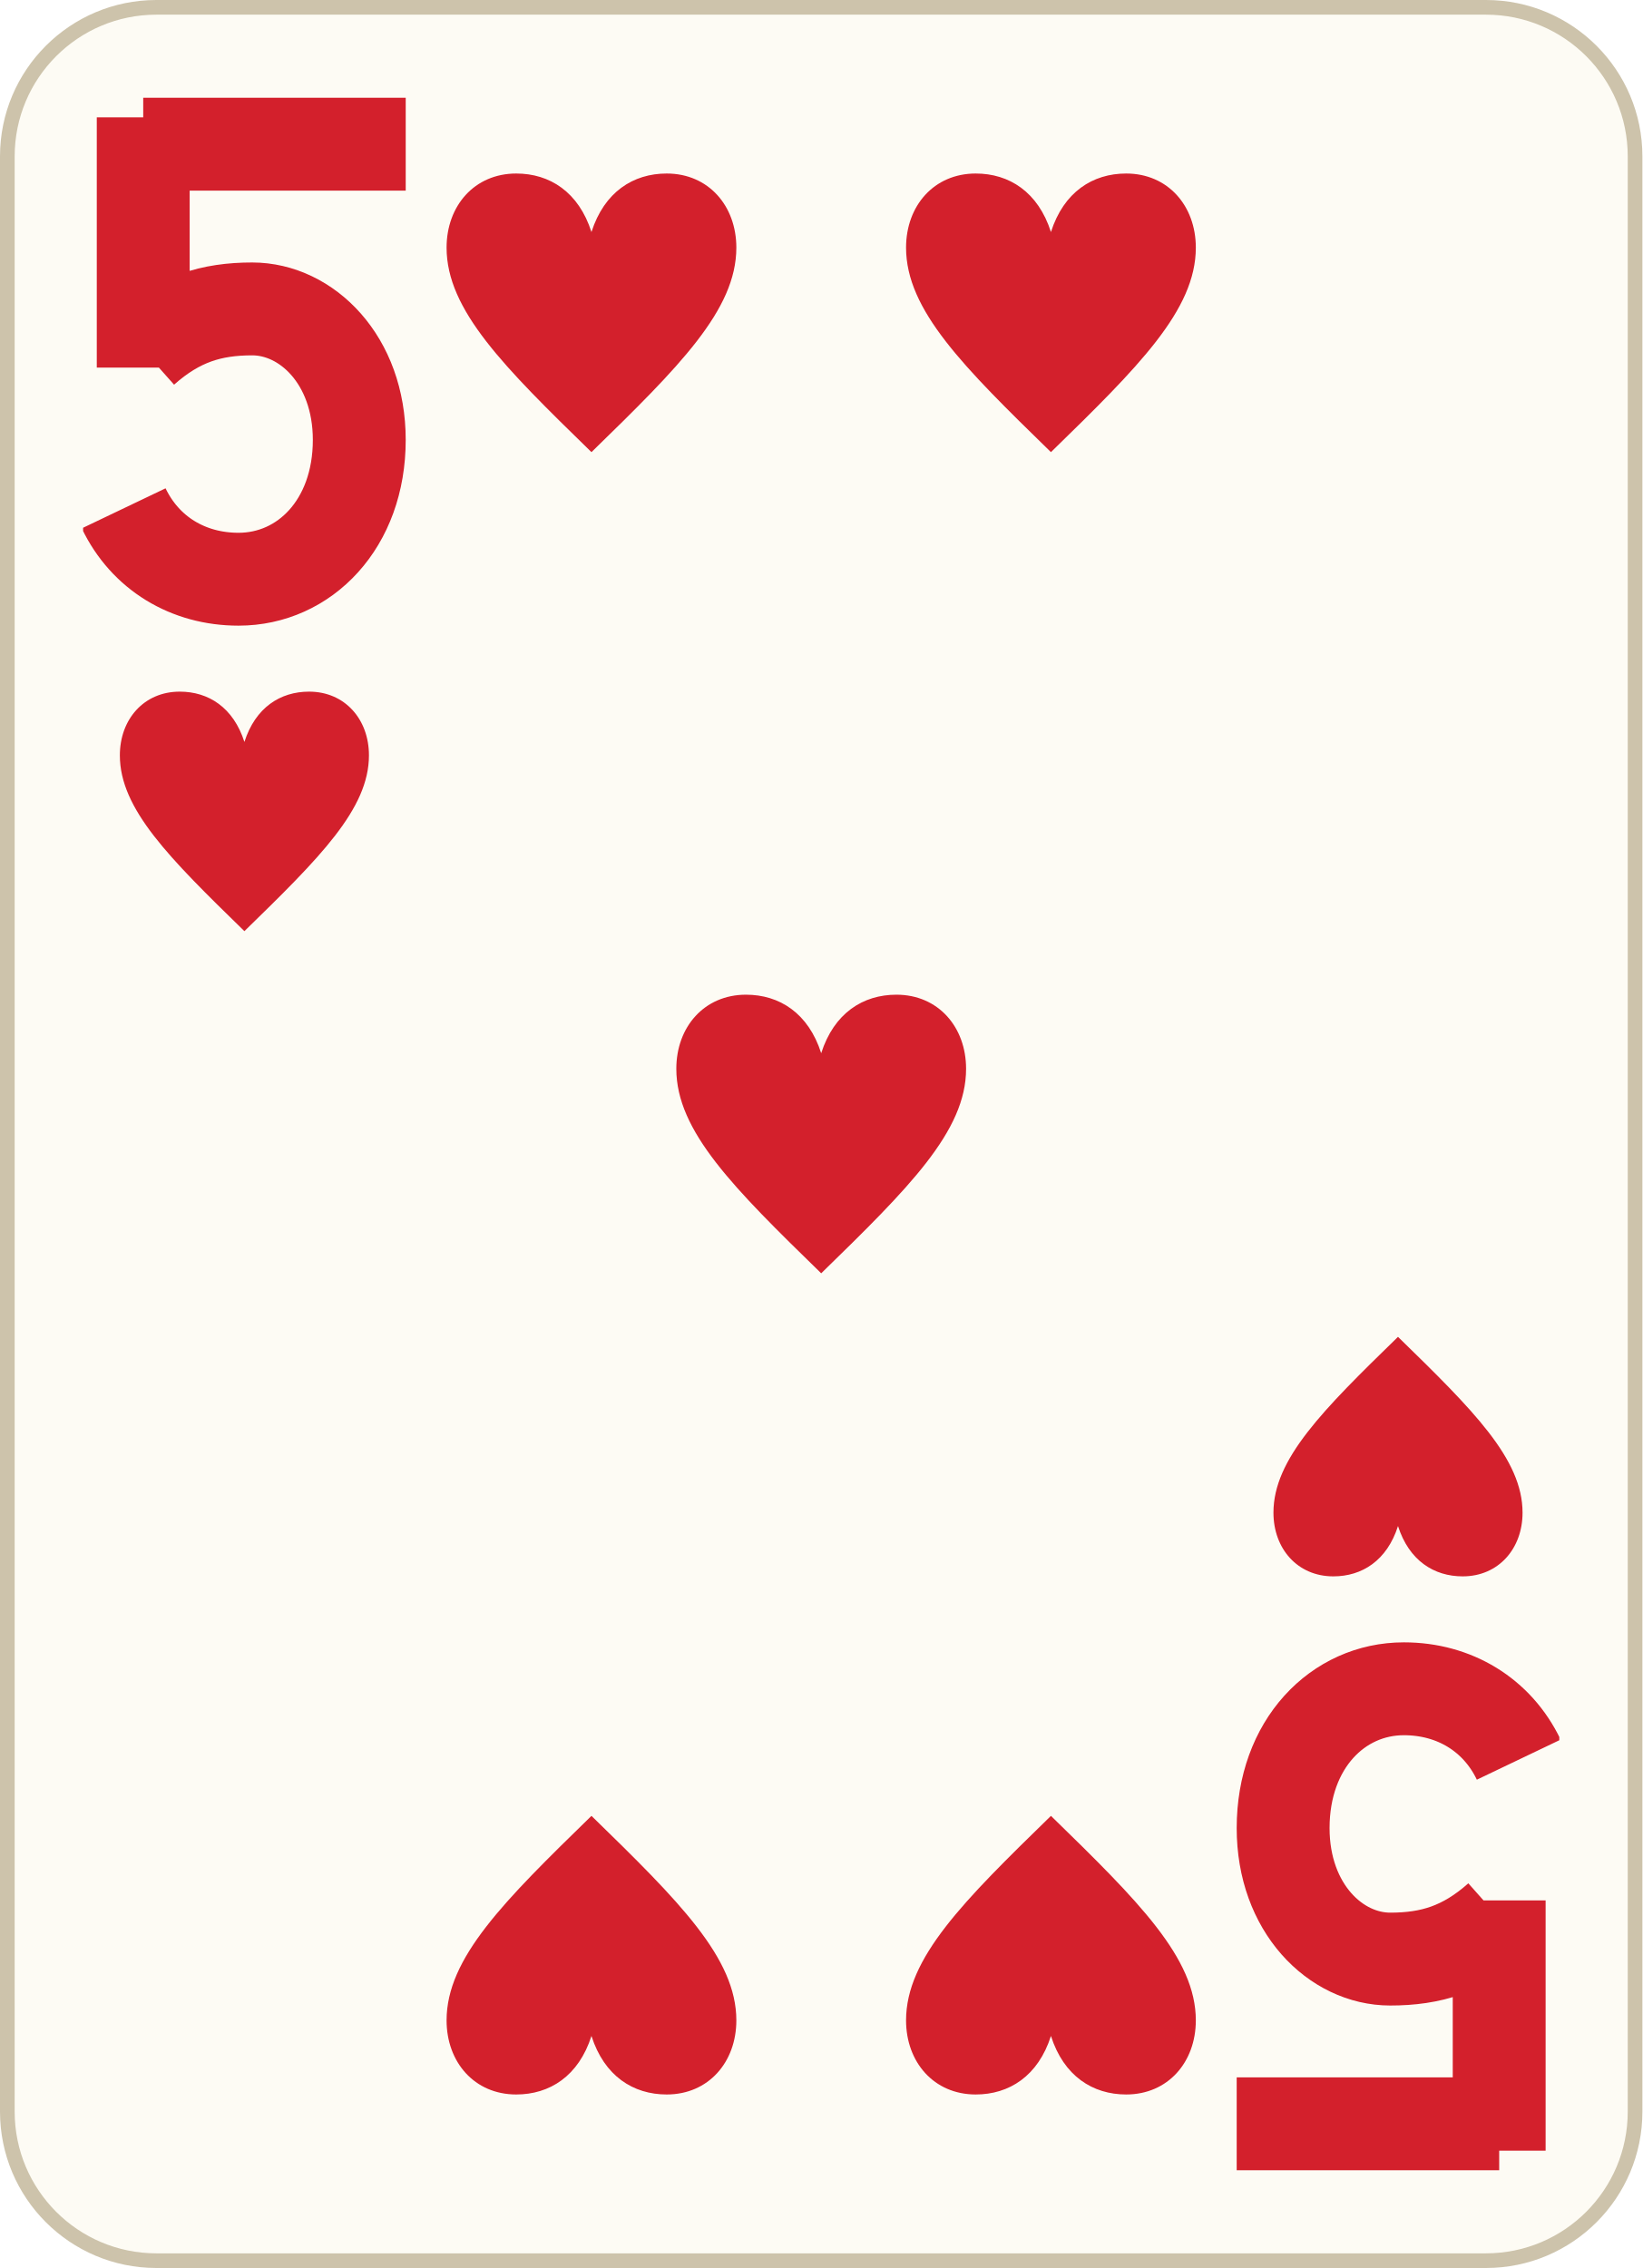
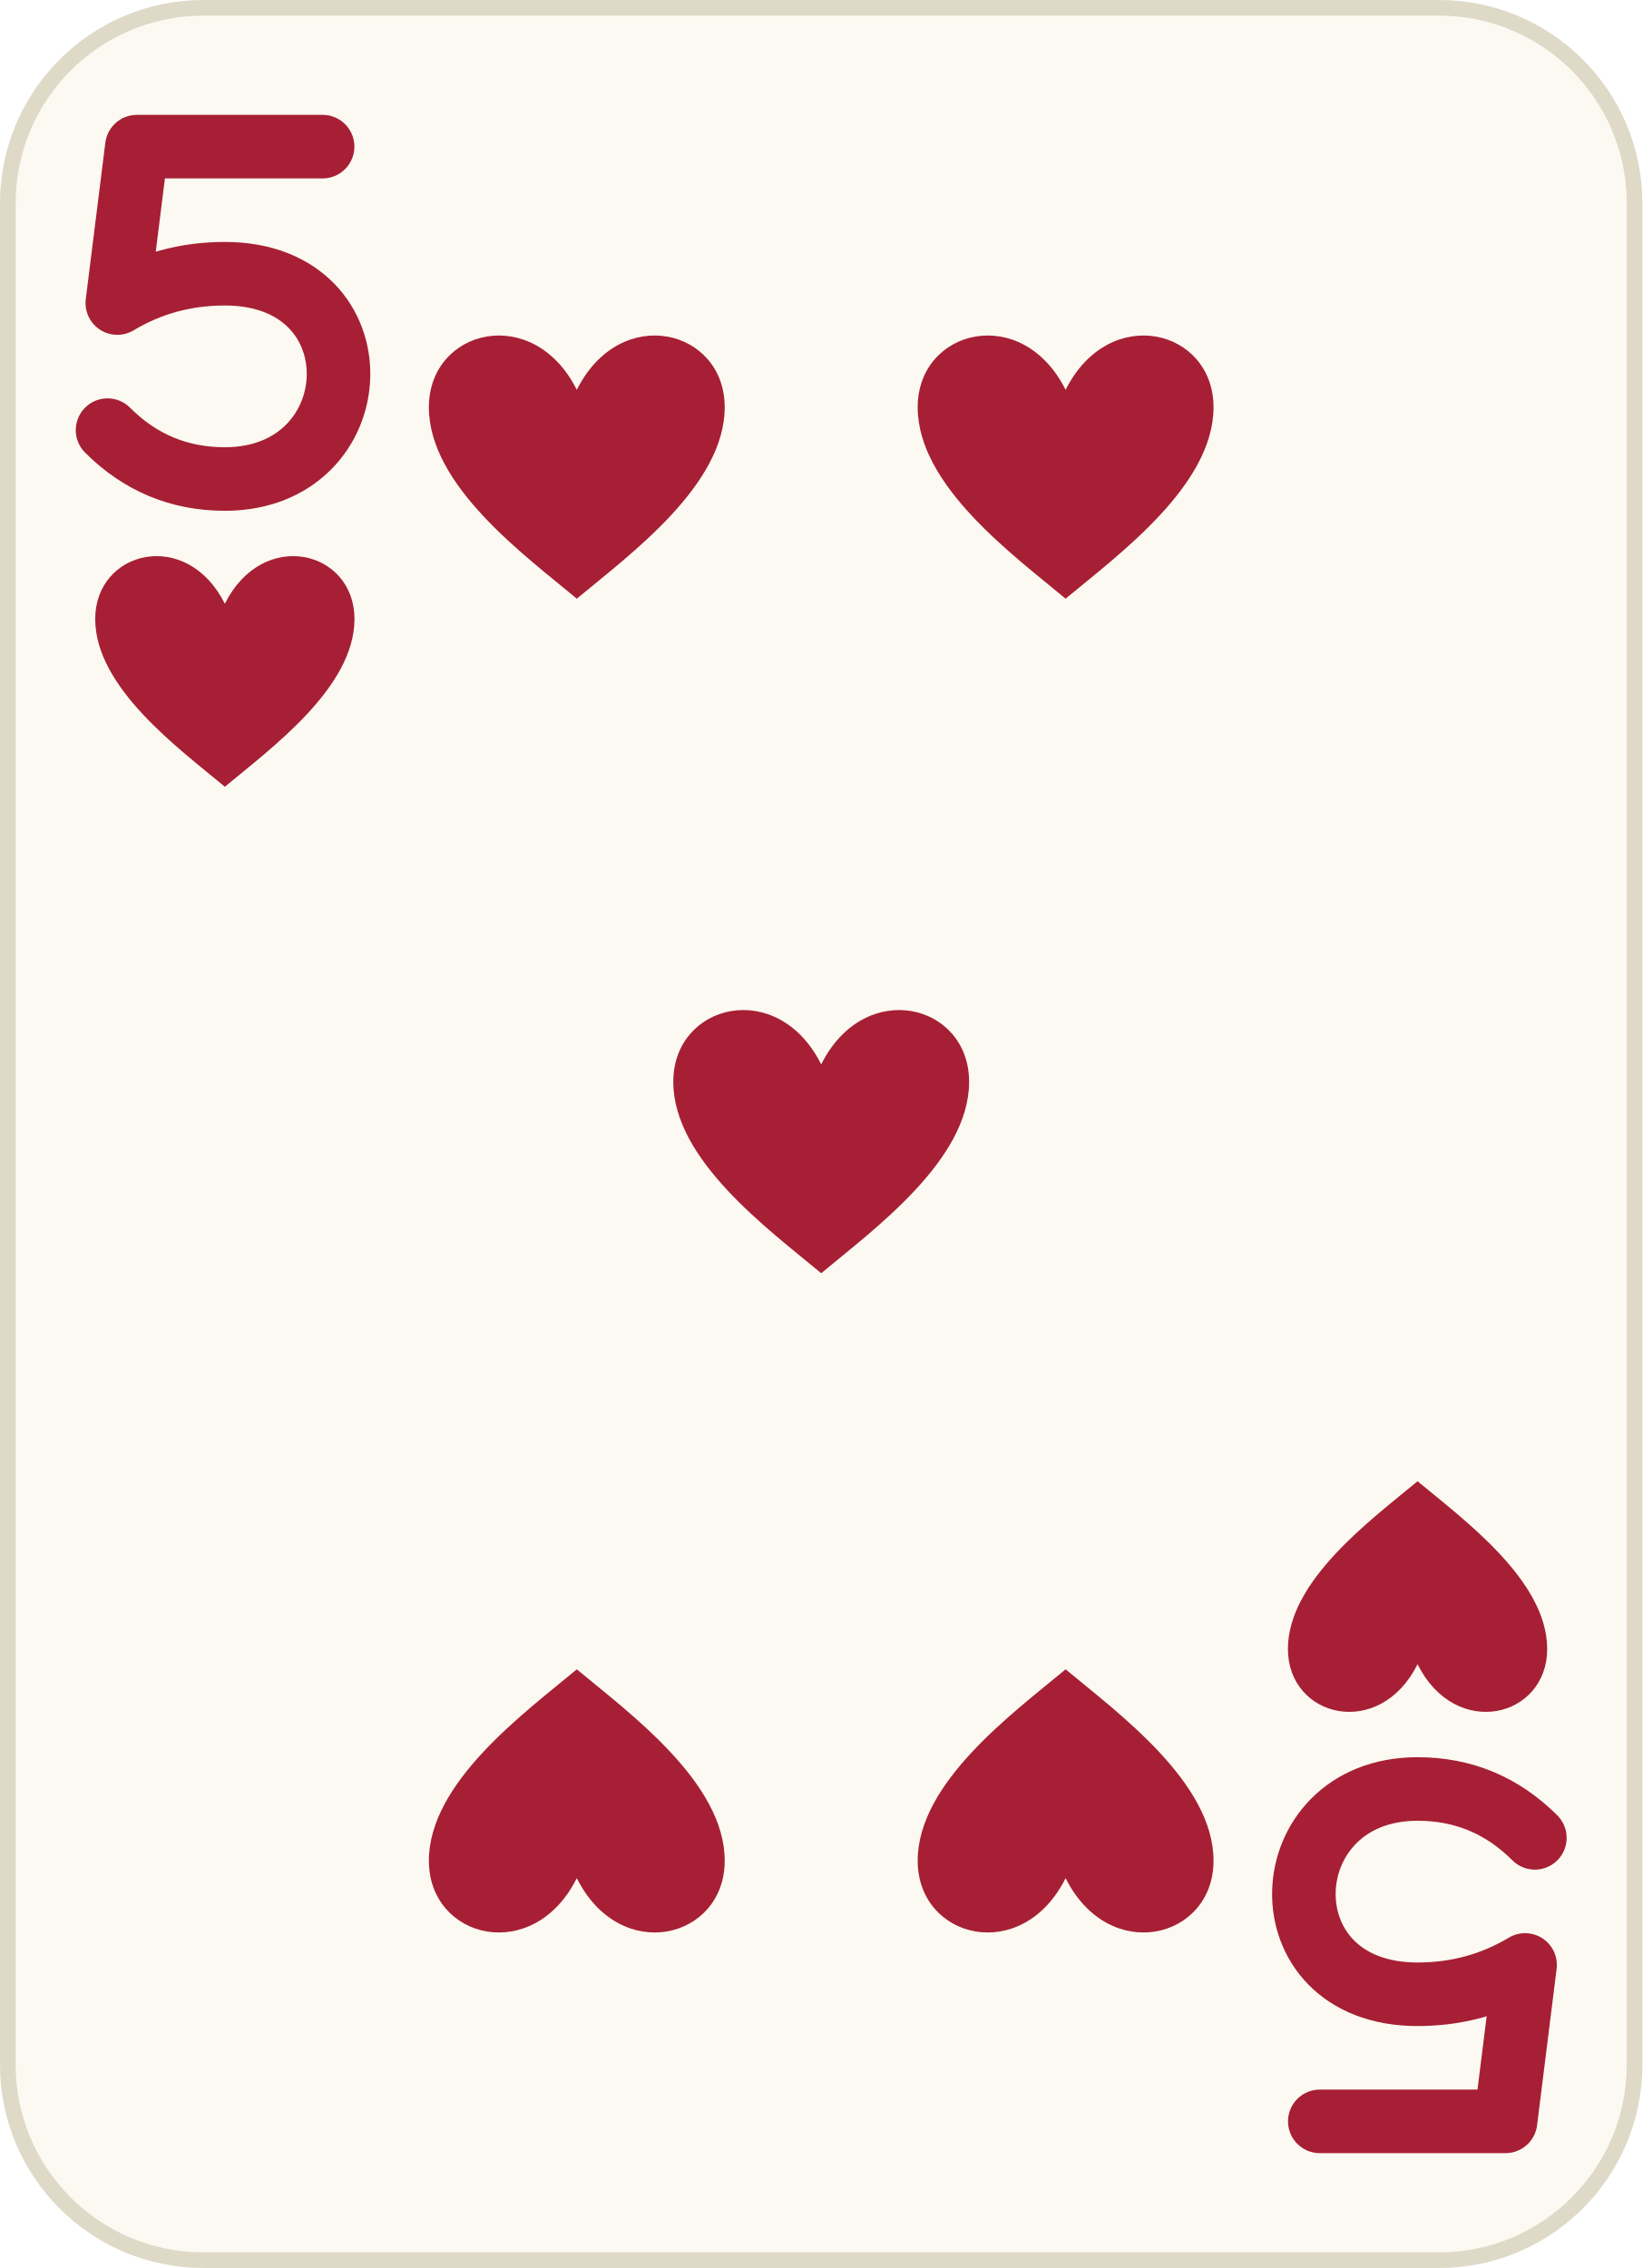
<svg xmlns="http://www.w3.org/2000/svg" width="168" height="232" viewBox="0 0 168 232" preserveAspectRatio="none">
-   <defs>
-     <path id="pip" d="M0-29C4.6-43.4 15-50 27-50C42-50 52-38.4 52-23.4C52-1 31.4 19.4 0 50C-31.4 19.4-52-1-52-23.4C-52-38.4-42-50-27-50C-15-50-4.6-43.4 0-29Z" />
-     <clipPath id="rank-box">
-       <rect x="8.5" y="10" width="33" height="54" />
-     </clipPath>
+   <rect x=".8" y=".8" width="166.4" height="230.4" rx="20" fill="#fbf9f1" stroke="#dfd9c8" stroke-width="1.6" />
+   <g color="#a71f34" fill="currentColor">
    <g id="index">
-       <g clip-path="url(#rank-box)">
-         <path d="M-10.35 4.75H16.5M-10.35 2V27.6M-10.35 25.8C-6.75 22.6-3.35 21.6 0.8 21.6C6.35 21.6 11.75 26.8 11.75 35C11.75 43.6 6.15 49.25-0.6 49.25C-5.75 49.25-10.15 46.6-12.35 42" transform="translate(25 10)" fill="none" stroke="currentColor" stroke-width="9.5" stroke-miterlimit="3" />
-       </g>
-       <use href="#pip" transform="translate(25 83) scale(0.245)" />
+       <path d="M10 0 H-9 L-11 16 Q-6 13 0 13 C16 13 15 34 0 34 Q-7 34-12 29" transform="translate(23 15)" fill="none" stroke="currentColor" stroke-width="6.5" stroke-linecap="round" stroke-linejoin="round" />
+       <path d="M0-8 C-5-18-17-15-17-6 C-17 3-6 11 0 16 C6 11 17 3 17-6 C17-15 5-18 0-8Z" transform="translate(23 68) scale(0.78)" />
    </g>
-   </defs>
-   <rect x=".75" y=".75" width="166.5" height="230.5" rx="15.25" fill="#fdfbf4" stroke="#cdc3ab" stroke-width="1.5" />
-   <g color="#d3202c" fill="currentColor">
-     <use href="#pip" transform="translate(60.5 32) scale(0.285)" />
-     <use href="#pip" transform="translate(60.5 200) rotate(180) scale(0.285)" />
-     <use href="#pip" transform="translate(107.5 32) scale(0.285)" />
-     <use href="#pip" transform="translate(107.5 200) rotate(180) scale(0.285)" />
-     <use href="#pip" transform="translate(84 116) scale(0.285)" />
-     <use href="#index" />
    <use href="#index" transform="rotate(180 84 116)" />
+     <g id="pips">
+       <path d="M0-8 C-5-18-17-15-17-6 C-17 3-6 11 0 16 C6 11 17 3 17-6 C17-15 5-18 0-8Z" transform="translate(59 47) scale(0.89)" />
+       <path d="M0-8 C-5-18-17-15-17-6 C-17 3-6 11 0 16 C6 11 17 3 17-6 C17-15 5-18 0-8Z" transform="translate(109 47) scale(0.89)" />
+       <path d="M0-8 C-5-18-17-15-17-6 C-17 3-6 11 0 16 C6 11 17 3 17-6 C17-15 5-18 0-8Z" transform="translate(84 116) scale(0.89)" />
+       <path d="M0-8 C-5-18-17-15-17-6 C-17 3-6 11 0 16 C6 11 17 3 17-6 C17-15 5-18 0-8Z" transform="translate(59 185) scale(-0.89)" />
+       <path d="M0-8 C-5-18-17-15-17-6 C-17 3-6 11 0 16 C6 11 17 3 17-6 C17-15 5-18 0-8Z" transform="translate(109 185) scale(-0.89)" />
+     </g>
  </g>
</svg>
